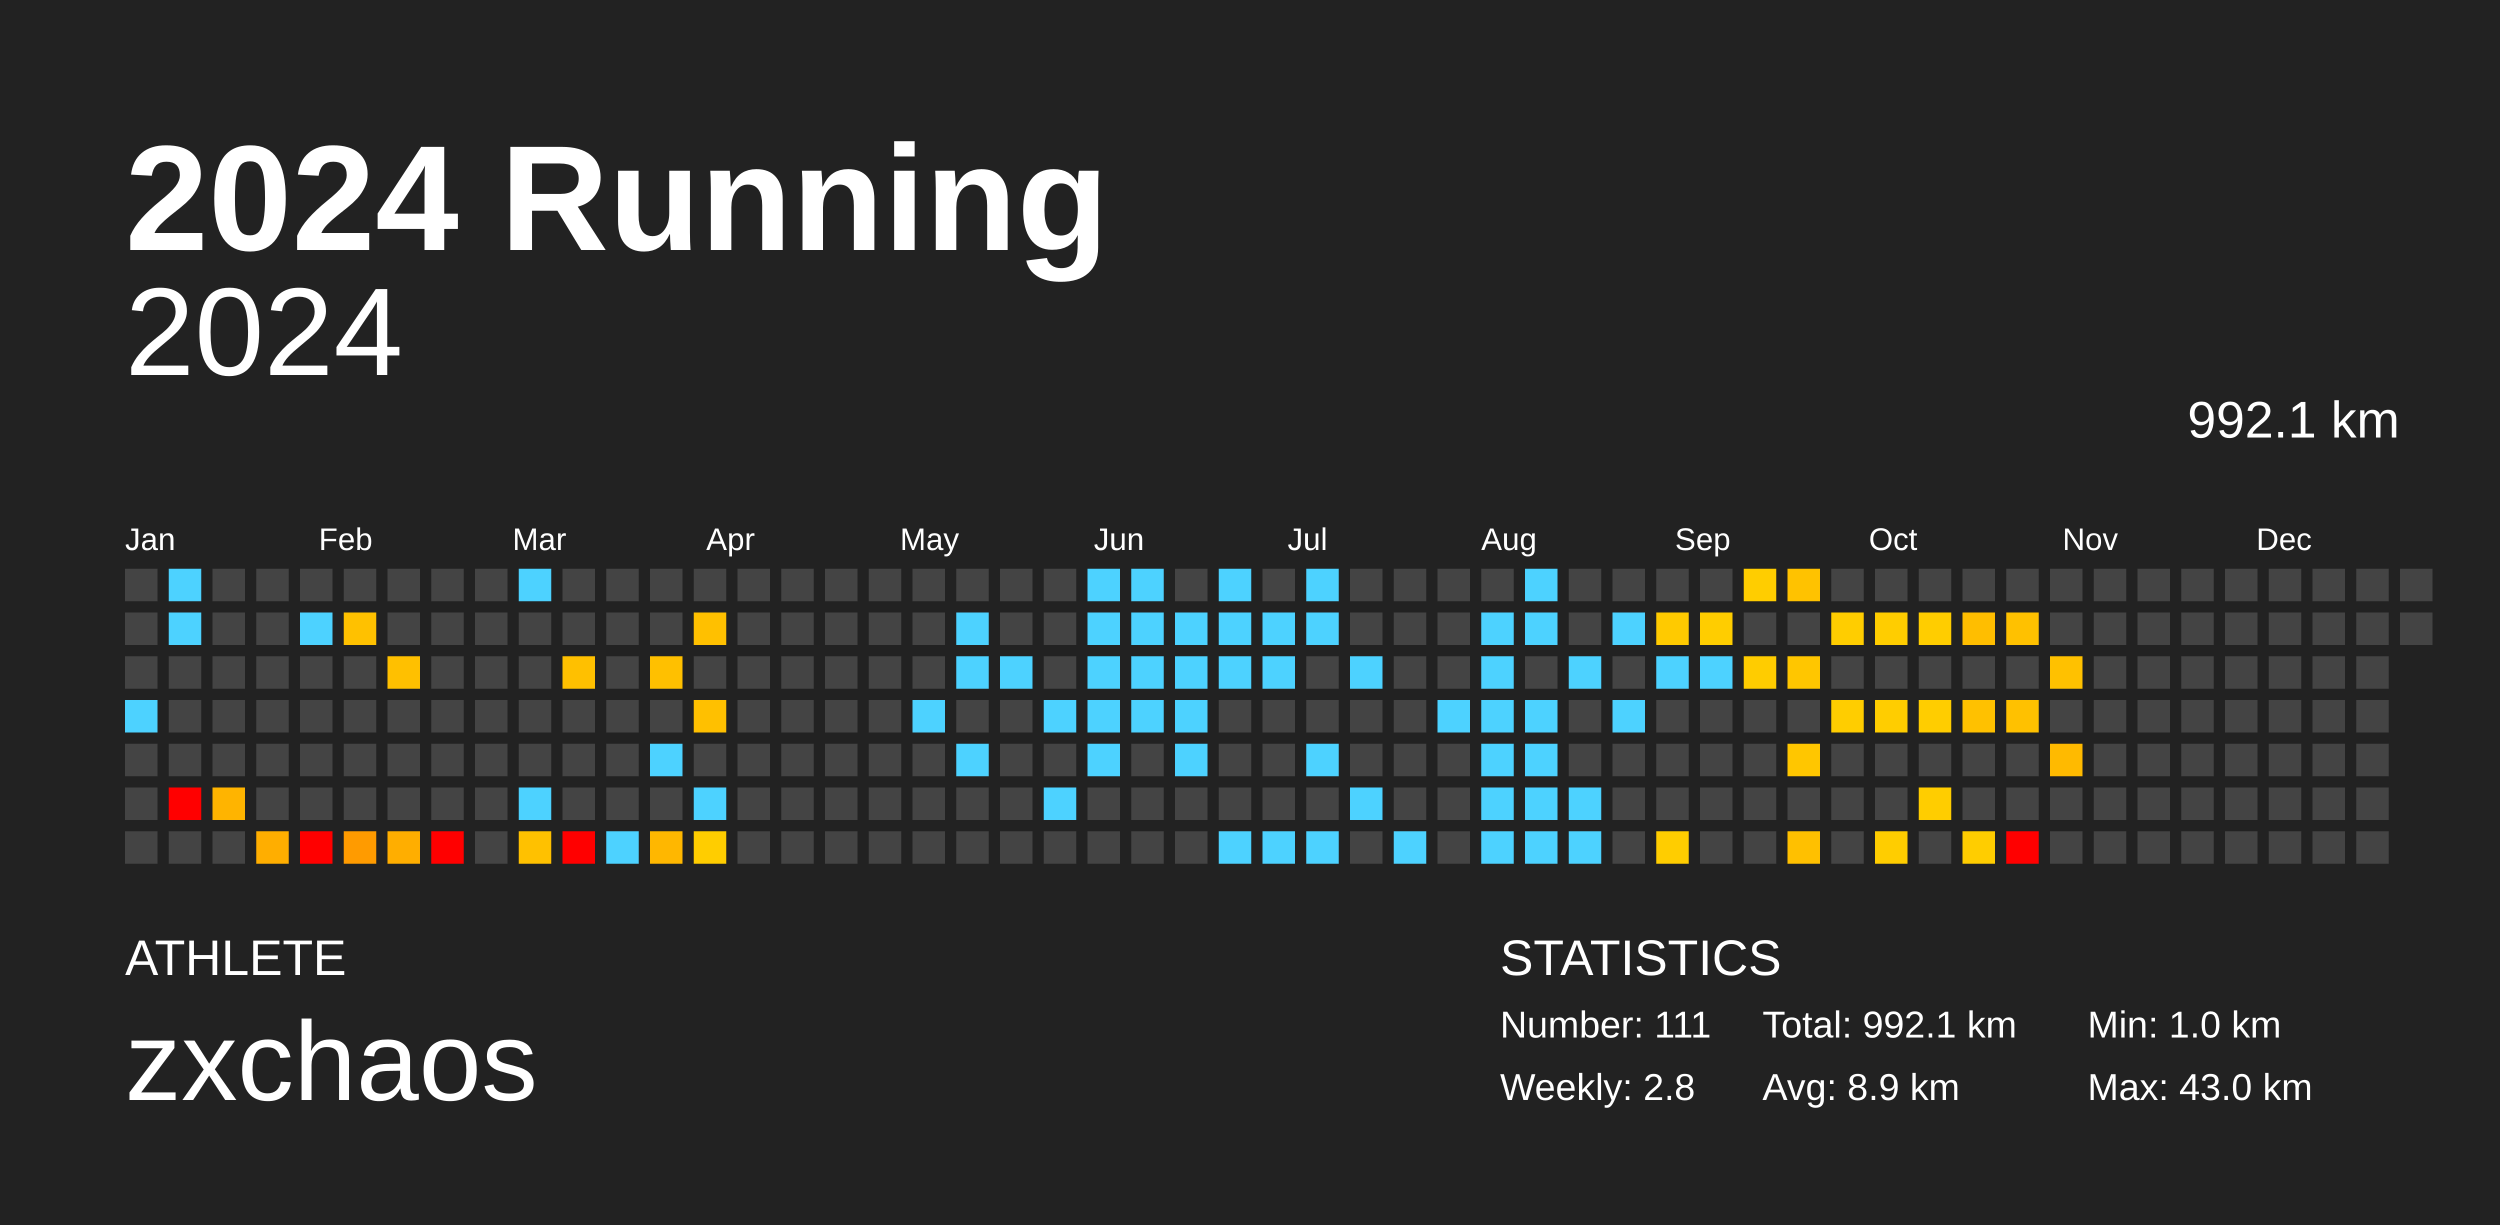
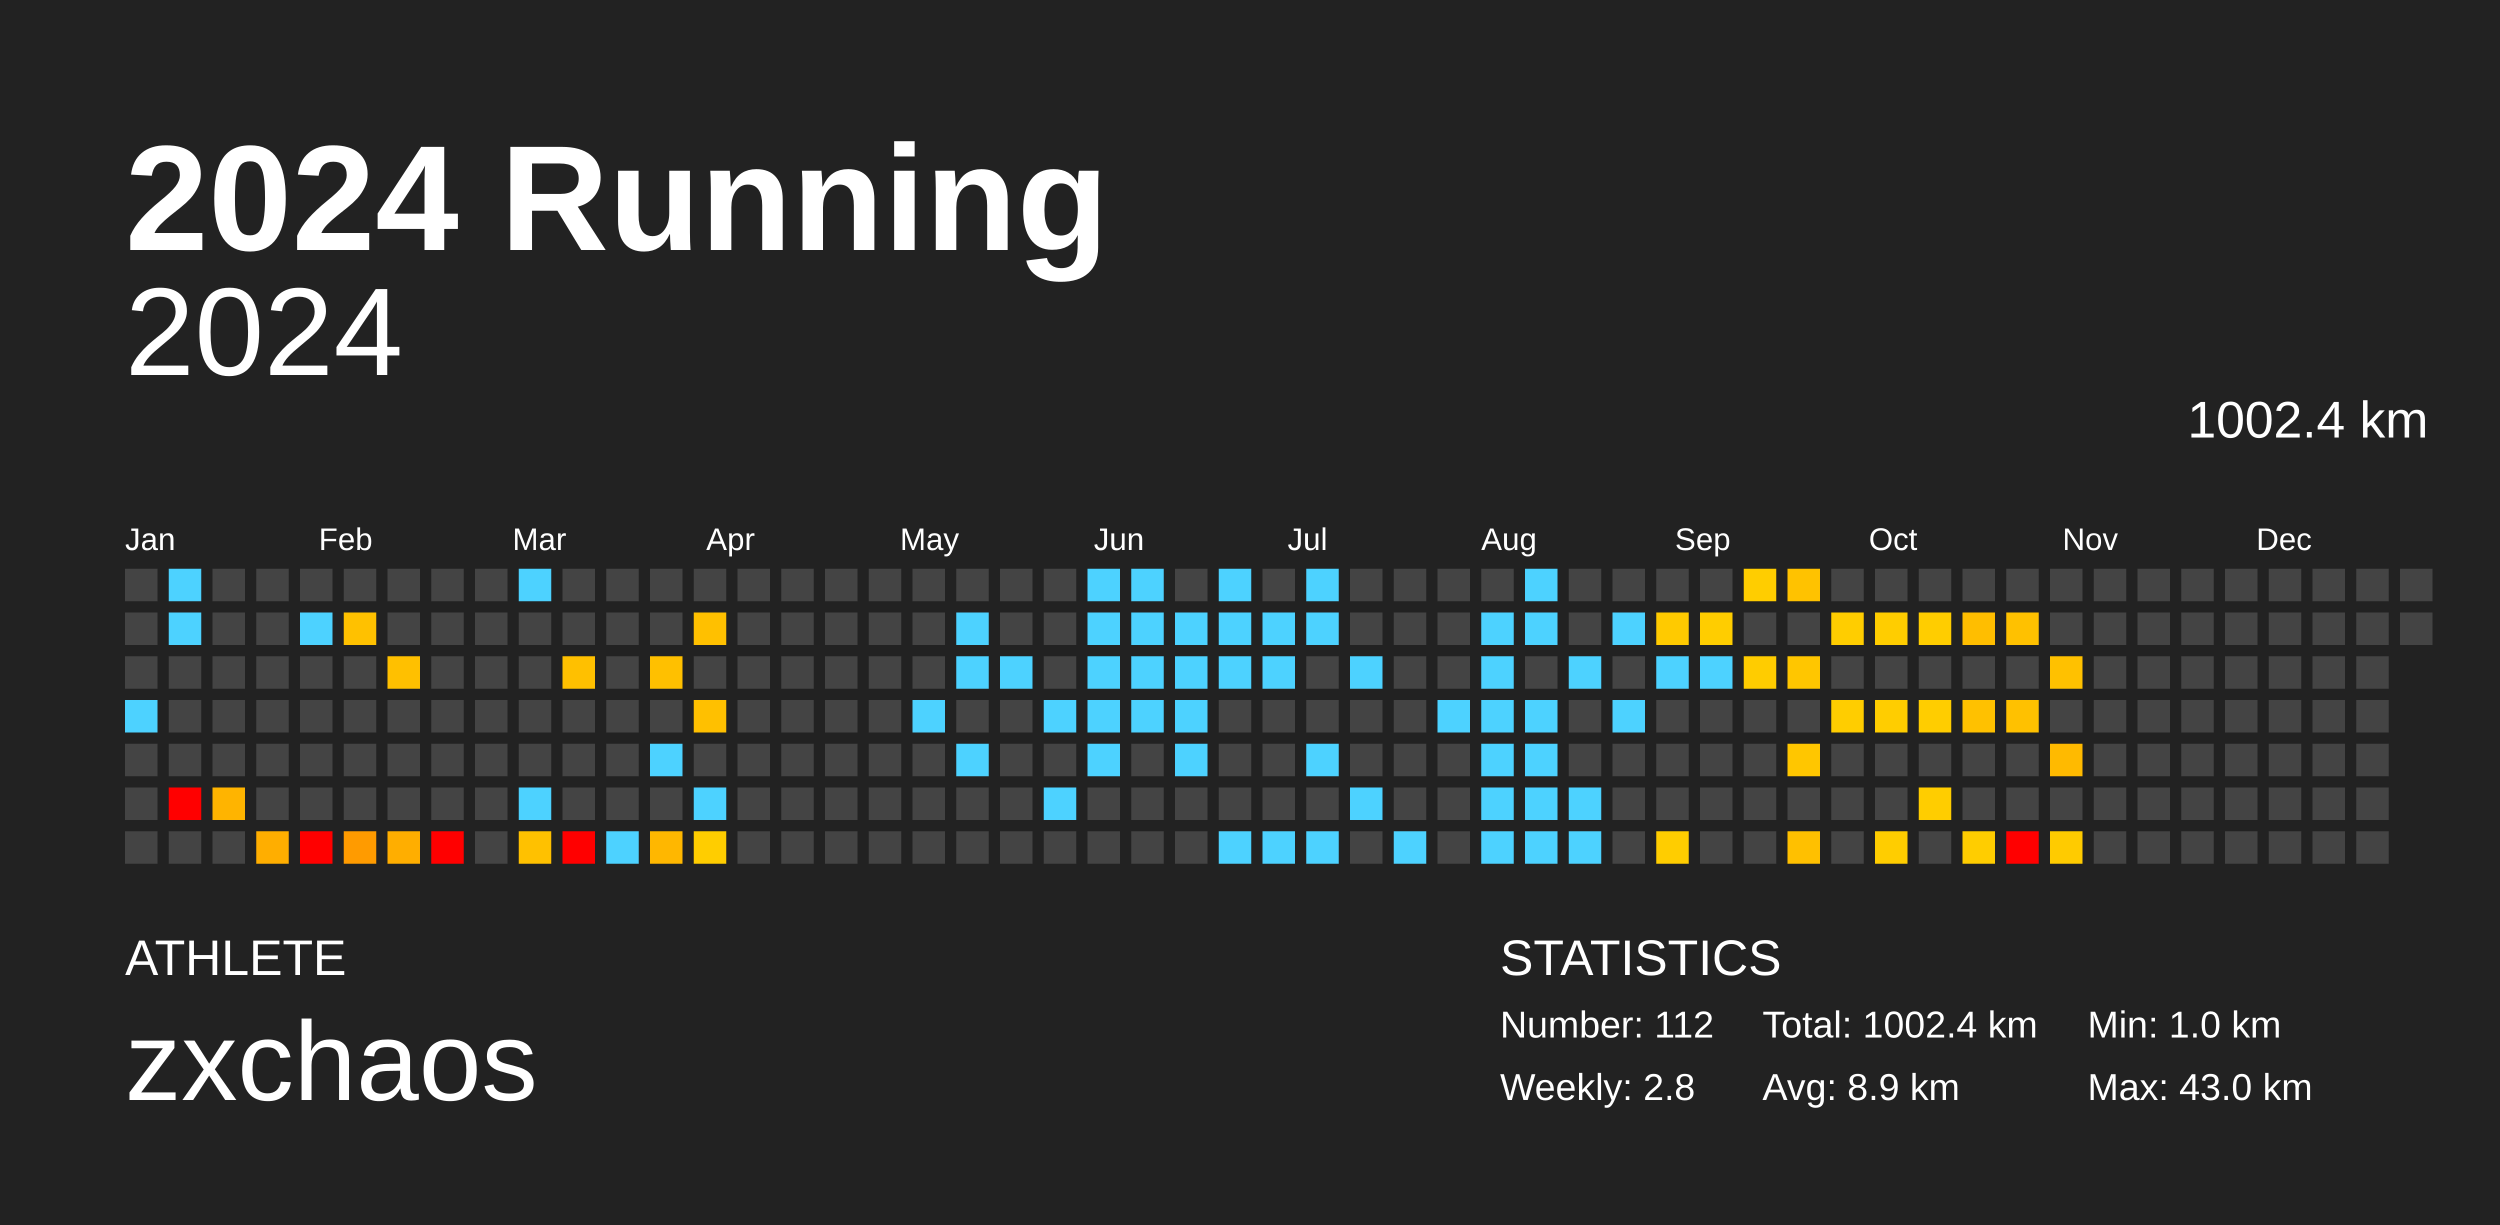
<svg xmlns="http://www.w3.org/2000/svg" baseProfile="full" height="98mm" version="1.1" viewBox="0,0,200,98" width="200mm">
  <defs />
  <rect fill="#222222" height="98" width="200" x="0" y="0" />
  <text fill="#FFFFFF" style="font-size:12px; font-family:Arial; font-weight:bold;" x="10" y="20">2024 Running</text>
  <text fill="#FFFFFF" style="font-size:4px; font-family:Arial" x="10" y="78">ATHLETE</text>
  <text fill="#FFFFFF" style="font-size:9px; font-family:Arial" x="10" y="88">zxchaos</text>
  <text fill="#FFFFFF" style="font-size:4px; font-family:Arial" x="120" y="78">STATISTICS</text>
-   <text fill="#FFFFFF" style="font-size:3px; font-family:Arial" x="120" y="83">Number: 111</text>
+   <text fill="#FFFFFF" style="font-size:3px; font-family:Arial" x="120" y="83">Number: 112</text>
  <text fill="#FFFFFF" style="font-size:3px; font-family:Arial" x="120" y="88">Weekly: 2.8</text>
-   <text fill="#FFFFFF" style="font-size:3px; font-family:Arial" x="141" y="83">Total: 992.1 km</text>
+   <text fill="#FFFFFF" style="font-size:3px; font-family:Arial" x="141" y="83">Total: 1002.4 km</text>
  <text fill="#FFFFFF" style="font-size:3px; font-family:Arial" x="141" y="88">Avg: 8.9 km</text>
  <text fill="#FFFFFF" style="font-size:3px; font-family:Arial" x="167" y="83">Min: 1.0 km</text>
  <text fill="#FFFFFF" style="font-size:3px; font-family:Arial" x="167" y="88">Max: 43.0 km</text>
  <text alignment-baseline="hanging" fill="#FFFFFF" style="font-size:10.0px; font-family:Arial;" x="10" y="30">2024</text>
-   <text alignment-baseline="hanging" fill="#FFFFFF" style="font-size:4.125px; font-family:Arial;" x="175" y="35">992.1 km</text>
+   <text alignment-baseline="hanging" fill="#FFFFFF" style="font-size:4.125px; font-family:Arial;" x="175" y="35">1002.4 km</text>
  <text fill="#FFFFFF" style="font-size:2.5px; font-family:Arial" x="10.0" y="44">Jan</text>
  <text fill="#FFFFFF" style="font-size:2.5px; font-family:Arial" x="25.5" y="44">Feb</text>
  <text fill="#FFFFFF" style="font-size:2.5px; font-family:Arial" x="41.0" y="44">Mar</text>
  <text fill="#FFFFFF" style="font-size:2.5px; font-family:Arial" x="56.5" y="44">Apr</text>
  <text fill="#FFFFFF" style="font-size:2.5px; font-family:Arial" x="72.0" y="44">May</text>
  <text fill="#FFFFFF" style="font-size:2.5px; font-family:Arial" x="87.5" y="44">Jun</text>
  <text fill="#FFFFFF" style="font-size:2.5px; font-family:Arial" x="103.0" y="44">Jul</text>
  <text fill="#FFFFFF" style="font-size:2.5px; font-family:Arial" x="118.5" y="44">Aug</text>
  <text fill="#FFFFFF" style="font-size:2.5px; font-family:Arial" x="134.0" y="44">Sep</text>
  <text fill="#FFFFFF" style="font-size:2.5px; font-family:Arial" x="149.5" y="44">Oct</text>
  <text fill="#FFFFFF" style="font-size:2.5px; font-family:Arial" x="165.0" y="44">Nov</text>
  <text fill="#FFFFFF" style="font-size:2.5px; font-family:Arial" x="180.5" y="44">Dec</text>
  <rect fill="#444444" height="2.6" width="2.6" x="10.0" y="45.5" />
  <rect fill="#444444" height="2.6" width="2.6" x="10.0" y="49.0" />
  <rect fill="#444444" height="2.6" width="2.6" x="10.0" y="52.5" />
  <rect fill="#4dd2ff" height="2.6" width="2.6" x="10.0" y="56.0" />
  <rect fill="#444444" height="2.6" width="2.6" x="10.0" y="59.5" />
  <rect fill="#444444" height="2.6" width="2.6" x="10.0" y="63.0" />
  <rect fill="#444444" height="2.6" width="2.6" x="10.0" y="66.5" />
  <rect fill="#4dd2ff" height="2.6" width="2.6" x="13.5" y="45.5" />
  <rect fill="#4dd2ff" height="2.6" width="2.6" x="13.5" y="49.0" />
  <rect fill="#444444" height="2.6" width="2.6" x="13.5" y="52.5" />
  <rect fill="#444444" height="2.6" width="2.6" x="13.5" y="56.0" />
  <rect fill="#444444" height="2.6" width="2.6" x="13.5" y="59.5" />
  <rect fill="red" height="2.6" width="2.6" x="13.5" y="63.0" />
  <rect fill="#444444" height="2.6" width="2.6" x="13.5" y="66.5" />
  <rect fill="#444444" height="2.6" width="2.6" x="17.0" y="45.5" />
  <rect fill="#444444" height="2.6" width="2.6" x="17.0" y="49.0" />
  <rect fill="#444444" height="2.6" width="2.6" x="17.0" y="52.5" />
  <rect fill="#444444" height="2.6" width="2.6" x="17.0" y="56.0" />
  <rect fill="#444444" height="2.6" width="2.6" x="17.0" y="59.5" />
  <rect fill="#ffb400" height="2.6" width="2.6" x="17.0" y="63.0" />
  <rect fill="#444444" height="2.6" width="2.6" x="17.0" y="66.5" />
  <rect fill="#444444" height="2.6" width="2.6" x="20.5" y="45.5" />
  <rect fill="#444444" height="2.6" width="2.6" x="20.5" y="49.0" />
  <rect fill="#444444" height="2.6" width="2.6" x="20.5" y="52.5" />
  <rect fill="#444444" height="2.6" width="2.6" x="20.5" y="56.0" />
  <rect fill="#444444" height="2.6" width="2.6" x="20.5" y="59.5" />
  <rect fill="#444444" height="2.6" width="2.6" x="20.5" y="63.0" />
  <rect fill="#ffae00" height="2.6" width="2.6" x="20.5" y="66.5" />
  <rect fill="#444444" height="2.6" width="2.6" x="24.0" y="45.5" />
  <rect fill="#4dd2ff" height="2.6" width="2.6" x="24.0" y="49.0" />
  <rect fill="#444444" height="2.6" width="2.6" x="24.0" y="52.5" />
  <rect fill="#444444" height="2.6" width="2.6" x="24.0" y="56.0" />
  <rect fill="#444444" height="2.6" width="2.6" x="24.0" y="59.5" />
  <rect fill="#444444" height="2.6" width="2.6" x="24.0" y="63.0" />
  <rect fill="red" height="2.6" width="2.6" x="24.0" y="66.5" />
  <rect fill="#444444" height="2.6" width="2.6" x="27.5" y="45.5" />
  <rect fill="#ffc100" height="2.6" width="2.6" x="27.5" y="49.0" />
  <rect fill="#444444" height="2.6" width="2.6" x="27.5" y="52.5" />
  <rect fill="#444444" height="2.6" width="2.6" x="27.5" y="56.0" />
  <rect fill="#444444" height="2.6" width="2.6" x="27.5" y="59.5" />
  <rect fill="#444444" height="2.6" width="2.6" x="27.5" y="63.0" />
  <rect fill="#ff9b00" height="2.6" width="2.6" x="27.5" y="66.5" />
  <rect fill="#444444" height="2.6" width="2.6" x="31.0" y="45.5" />
  <rect fill="#444444" height="2.6" width="2.6" x="31.0" y="49.0" />
  <rect fill="#ffc000" height="2.6" width="2.6" x="31.0" y="52.5" />
  <rect fill="#444444" height="2.6" width="2.6" x="31.0" y="56.0" />
  <rect fill="#444444" height="2.6" width="2.6" x="31.0" y="59.5" />
  <rect fill="#444444" height="2.6" width="2.6" x="31.0" y="63.0" />
  <rect fill="#ffae00" height="2.6" width="2.6" x="31.0" y="66.5" />
  <rect fill="#444444" height="2.6" width="2.6" x="34.5" y="45.5" />
  <rect fill="#444444" height="2.6" width="2.6" x="34.5" y="49.0" />
  <rect fill="#444444" height="2.6" width="2.6" x="34.5" y="52.5" />
  <rect fill="#444444" height="2.6" width="2.6" x="34.5" y="56.0" />
  <rect fill="#444444" height="2.6" width="2.6" x="34.5" y="59.5" />
  <rect fill="#444444" height="2.6" width="2.6" x="34.5" y="63.0" />
  <rect fill="red" height="2.6" width="2.6" x="34.5" y="66.5" />
  <rect fill="#444444" height="2.6" width="2.6" x="38.0" y="45.5" />
  <rect fill="#444444" height="2.6" width="2.6" x="38.0" y="49.0" />
  <rect fill="#444444" height="2.6" width="2.6" x="38.0" y="52.5" />
  <rect fill="#444444" height="2.6" width="2.6" x="38.0" y="56.0" />
  <rect fill="#444444" height="2.6" width="2.6" x="38.0" y="59.5" />
  <rect fill="#444444" height="2.6" width="2.6" x="38.0" y="63.0" />
  <rect fill="#444444" height="2.6" width="2.6" x="38.0" y="66.5" />
  <rect fill="#4dd2ff" height="2.6" width="2.6" x="41.5" y="45.5" />
  <rect fill="#444444" height="2.6" width="2.6" x="41.5" y="49.0" />
  <rect fill="#444444" height="2.6" width="2.6" x="41.5" y="52.5" />
  <rect fill="#444444" height="2.6" width="2.6" x="41.5" y="56.0" />
  <rect fill="#444444" height="2.6" width="2.6" x="41.5" y="59.5" />
  <rect fill="#4dd2ff" height="2.6" width="2.6" x="41.5" y="63.0" />
  <rect fill="#ffc100" height="2.6" width="2.6" x="41.5" y="66.5" />
  <rect fill="#444444" height="2.6" width="2.6" x="45.0" y="45.5" />
  <rect fill="#444444" height="2.6" width="2.6" x="45.0" y="49.0" />
  <rect fill="#ffc000" height="2.6" width="2.6" x="45.0" y="52.5" />
  <rect fill="#444444" height="2.6" width="2.6" x="45.0" y="56.0" />
  <rect fill="#444444" height="2.6" width="2.6" x="45.0" y="59.5" />
  <rect fill="#444444" height="2.6" width="2.6" x="45.0" y="63.0" />
  <rect fill="red" height="2.6" width="2.6" x="45.0" y="66.5" />
  <rect fill="#444444" height="2.6" width="2.6" x="48.5" y="45.5" />
  <rect fill="#444444" height="2.6" width="2.6" x="48.5" y="49.0" />
  <rect fill="#444444" height="2.6" width="2.6" x="48.5" y="52.5" />
  <rect fill="#444444" height="2.6" width="2.6" x="48.5" y="56.0" />
  <rect fill="#444444" height="2.6" width="2.6" x="48.5" y="59.5" />
  <rect fill="#444444" height="2.6" width="2.6" x="48.5" y="63.0" />
  <rect fill="#4dd2ff" height="2.6" width="2.6" x="48.5" y="66.5" />
  <rect fill="#444444" height="2.6" width="2.6" x="52.0" y="45.5" />
  <rect fill="#444444" height="2.6" width="2.6" x="52.0" y="49.0" />
  <rect fill="#ffc000" height="2.6" width="2.6" x="52.0" y="52.5" />
  <rect fill="#444444" height="2.6" width="2.6" x="52.0" y="56.0" />
  <rect fill="#4dd2ff" height="2.6" width="2.6" x="52.0" y="59.5" />
  <rect fill="#444444" height="2.6" width="2.6" x="52.0" y="63.0" />
  <rect fill="#ffb700" height="2.6" width="2.6" x="52.0" y="66.5" />
  <rect fill="#444444" height="2.6" width="2.6" x="55.5" y="45.5" />
  <rect fill="#ffc000" height="2.6" width="2.6" x="55.5" y="49.0" />
  <rect fill="#444444" height="2.6" width="2.6" x="55.5" y="52.5" />
  <rect fill="#ffc000" height="2.6" width="2.6" x="55.5" y="56.0" />
  <rect fill="#444444" height="2.6" width="2.6" x="55.5" y="59.5" />
  <rect fill="#4dd2ff" height="2.6" width="2.6" x="55.5" y="63.0" />
  <rect fill="#ffcd00" height="2.6" width="2.6" x="55.5" y="66.5" />
  <rect fill="#444444" height="2.6" width="2.6" x="59.0" y="45.5" />
  <rect fill="#444444" height="2.6" width="2.6" x="59.0" y="49.0" />
  <rect fill="#444444" height="2.6" width="2.6" x="59.0" y="52.5" />
  <rect fill="#444444" height="2.6" width="2.6" x="59.0" y="56.0" />
  <rect fill="#444444" height="2.6" width="2.6" x="59.0" y="59.5" />
  <rect fill="#444444" height="2.6" width="2.6" x="59.0" y="63.0" />
  <rect fill="#444444" height="2.6" width="2.6" x="59.0" y="66.5" />
  <rect fill="#444444" height="2.6" width="2.6" x="62.5" y="45.5" />
  <rect fill="#444444" height="2.6" width="2.6" x="62.5" y="49.0" />
  <rect fill="#444444" height="2.6" width="2.6" x="62.5" y="52.5" />
  <rect fill="#444444" height="2.6" width="2.6" x="62.5" y="56.0" />
  <rect fill="#444444" height="2.6" width="2.6" x="62.5" y="59.5" />
  <rect fill="#444444" height="2.6" width="2.6" x="62.5" y="63.0" />
  <rect fill="#444444" height="2.6" width="2.6" x="62.5" y="66.5" />
  <rect fill="#444444" height="2.6" width="2.6" x="66.0" y="45.5" />
  <rect fill="#444444" height="2.6" width="2.6" x="66.0" y="49.0" />
  <rect fill="#444444" height="2.6" width="2.6" x="66.0" y="52.5" />
  <rect fill="#444444" height="2.6" width="2.6" x="66.0" y="56.0" />
  <rect fill="#444444" height="2.6" width="2.6" x="66.0" y="59.5" />
  <rect fill="#444444" height="2.6" width="2.6" x="66.0" y="63.0" />
  <rect fill="#444444" height="2.6" width="2.6" x="66.0" y="66.5" />
  <rect fill="#444444" height="2.6" width="2.6" x="69.5" y="45.5" />
  <rect fill="#444444" height="2.6" width="2.6" x="69.5" y="49.0" />
  <rect fill="#444444" height="2.6" width="2.6" x="69.5" y="52.5" />
  <rect fill="#444444" height="2.6" width="2.6" x="69.5" y="56.0" />
  <rect fill="#444444" height="2.6" width="2.6" x="69.5" y="59.5" />
  <rect fill="#444444" height="2.6" width="2.6" x="69.5" y="63.0" />
  <rect fill="#444444" height="2.6" width="2.6" x="69.5" y="66.5" />
  <rect fill="#444444" height="2.6" width="2.6" x="73.0" y="45.5" />
  <rect fill="#444444" height="2.6" width="2.6" x="73.0" y="49.0" />
  <rect fill="#444444" height="2.6" width="2.6" x="73.0" y="52.5" />
  <rect fill="#4dd2ff" height="2.6" width="2.6" x="73.0" y="56.0" />
  <rect fill="#444444" height="2.6" width="2.6" x="73.0" y="59.5" />
  <rect fill="#444444" height="2.6" width="2.6" x="73.0" y="63.0" />
  <rect fill="#444444" height="2.6" width="2.6" x="73.0" y="66.5" />
  <rect fill="#444444" height="2.6" width="2.6" x="76.5" y="45.5" />
  <rect fill="#4dd2ff" height="2.6" width="2.6" x="76.5" y="49.0" />
  <rect fill="#4dd2ff" height="2.6" width="2.6" x="76.5" y="52.5" />
  <rect fill="#444444" height="2.6" width="2.6" x="76.5" y="56.0" />
  <rect fill="#4dd2ff" height="2.6" width="2.6" x="76.5" y="59.5" />
  <rect fill="#444444" height="2.6" width="2.6" x="76.5" y="63.0" />
  <rect fill="#444444" height="2.6" width="2.6" x="76.5" y="66.5" />
  <rect fill="#444444" height="2.6" width="2.6" x="80.0" y="45.5" />
  <rect fill="#444444" height="2.6" width="2.6" x="80.0" y="49.0" />
  <rect fill="#4dd2ff" height="2.6" width="2.6" x="80.0" y="52.5" />
  <rect fill="#444444" height="2.6" width="2.6" x="80.0" y="56.0" />
  <rect fill="#444444" height="2.6" width="2.6" x="80.0" y="59.5" />
  <rect fill="#444444" height="2.6" width="2.6" x="80.0" y="63.0" />
  <rect fill="#444444" height="2.6" width="2.6" x="80.0" y="66.5" />
  <rect fill="#444444" height="2.6" width="2.6" x="83.5" y="45.5" />
  <rect fill="#444444" height="2.6" width="2.6" x="83.5" y="49.0" />
  <rect fill="#444444" height="2.6" width="2.6" x="83.5" y="52.5" />
  <rect fill="#4dd2ff" height="2.6" width="2.6" x="83.5" y="56.0" />
  <rect fill="#444444" height="2.6" width="2.6" x="83.5" y="59.5" />
  <rect fill="#4dd2ff" height="2.6" width="2.6" x="83.5" y="63.0" />
  <rect fill="#444444" height="2.6" width="2.6" x="83.5" y="66.5" />
  <rect fill="#4dd2ff" height="2.6" width="2.6" x="87.0" y="45.5" />
  <rect fill="#4dd2ff" height="2.6" width="2.6" x="87.0" y="49.0" />
  <rect fill="#4dd2ff" height="2.6" width="2.6" x="87.0" y="52.5" />
  <rect fill="#4dd2ff" height="2.6" width="2.6" x="87.0" y="56.0" />
  <rect fill="#4dd2ff" height="2.6" width="2.6" x="87.0" y="59.5" />
  <rect fill="#444444" height="2.6" width="2.6" x="87.0" y="63.0" />
  <rect fill="#444444" height="2.6" width="2.6" x="87.0" y="66.5" />
  <rect fill="#4dd2ff" height="2.6" width="2.6" x="90.5" y="45.5" />
  <rect fill="#4dd2ff" height="2.6" width="2.6" x="90.5" y="49.0" />
  <rect fill="#4dd2ff" height="2.6" width="2.6" x="90.5" y="52.5" />
  <rect fill="#4dd2ff" height="2.6" width="2.6" x="90.5" y="56.0" />
  <rect fill="#444444" height="2.6" width="2.6" x="90.5" y="59.5" />
  <rect fill="#444444" height="2.6" width="2.6" x="90.5" y="63.0" />
  <rect fill="#444444" height="2.6" width="2.6" x="90.5" y="66.5" />
  <rect fill="#444444" height="2.6" width="2.6" x="94.0" y="45.5" />
  <rect fill="#4dd2ff" height="2.6" width="2.6" x="94.0" y="49.0" />
  <rect fill="#4dd2ff" height="2.6" width="2.6" x="94.0" y="52.5" />
  <rect fill="#4dd2ff" height="2.6" width="2.6" x="94.0" y="56.0" />
  <rect fill="#4dd2ff" height="2.6" width="2.6" x="94.0" y="59.5" />
  <rect fill="#444444" height="2.6" width="2.6" x="94.0" y="63.0" />
  <rect fill="#444444" height="2.6" width="2.6" x="94.0" y="66.5" />
  <rect fill="#4dd2ff" height="2.6" width="2.6" x="97.5" y="45.5" />
  <rect fill="#4dd2ff" height="2.6" width="2.6" x="97.5" y="49.0" />
  <rect fill="#4dd2ff" height="2.6" width="2.6" x="97.5" y="52.5" />
  <rect fill="#444444" height="2.6" width="2.6" x="97.5" y="56.0" />
  <rect fill="#444444" height="2.6" width="2.6" x="97.5" y="59.5" />
  <rect fill="#444444" height="2.6" width="2.6" x="97.5" y="63.0" />
  <rect fill="#4dd2ff" height="2.6" width="2.6" x="97.5" y="66.5" />
  <rect fill="#444444" height="2.6" width="2.6" x="101.0" y="45.5" />
  <rect fill="#4dd2ff" height="2.6" width="2.6" x="101.0" y="49.0" />
  <rect fill="#4dd2ff" height="2.6" width="2.6" x="101.0" y="52.5" />
  <rect fill="#444444" height="2.6" width="2.6" x="101.0" y="56.0" />
  <rect fill="#444444" height="2.6" width="2.6" x="101.0" y="59.5" />
  <rect fill="#444444" height="2.6" width="2.6" x="101.0" y="63.0" />
  <rect fill="#4dd2ff" height="2.6" width="2.6" x="101.0" y="66.5" />
  <rect fill="#4dd2ff" height="2.6" width="2.6" x="104.5" y="45.5" />
  <rect fill="#4dd2ff" height="2.6" width="2.6" x="104.5" y="49.0" />
  <rect fill="#444444" height="2.6" width="2.6" x="104.5" y="52.5" />
  <rect fill="#444444" height="2.6" width="2.6" x="104.5" y="56.0" />
  <rect fill="#4dd2ff" height="2.6" width="2.6" x="104.5" y="59.5" />
  <rect fill="#444444" height="2.6" width="2.6" x="104.5" y="63.0" />
  <rect fill="#4dd2ff" height="2.6" width="2.6" x="104.5" y="66.5" />
  <rect fill="#444444" height="2.6" width="2.6" x="108.0" y="45.5" />
  <rect fill="#444444" height="2.6" width="2.6" x="108.0" y="49.0" />
  <rect fill="#4dd2ff" height="2.6" width="2.6" x="108.0" y="52.5" />
  <rect fill="#444444" height="2.6" width="2.6" x="108.0" y="56.0" />
  <rect fill="#444444" height="2.6" width="2.6" x="108.0" y="59.5" />
  <rect fill="#4dd2ff" height="2.6" width="2.6" x="108.0" y="63.0" />
  <rect fill="#444444" height="2.6" width="2.6" x="108.0" y="66.5" />
  <rect fill="#444444" height="2.6" width="2.6" x="111.5" y="45.5" />
  <rect fill="#444444" height="2.6" width="2.6" x="111.5" y="49.0" />
  <rect fill="#444444" height="2.6" width="2.6" x="111.5" y="52.5" />
  <rect fill="#444444" height="2.6" width="2.6" x="111.5" y="56.0" />
  <rect fill="#444444" height="2.6" width="2.6" x="111.5" y="59.5" />
  <rect fill="#444444" height="2.6" width="2.6" x="111.5" y="63.0" />
  <rect fill="#4dd2ff" height="2.6" width="2.6" x="111.5" y="66.5" />
  <rect fill="#444444" height="2.6" width="2.6" x="115.0" y="45.5" />
  <rect fill="#444444" height="2.6" width="2.6" x="115.0" y="49.0" />
  <rect fill="#444444" height="2.6" width="2.6" x="115.0" y="52.5" />
  <rect fill="#4dd2ff" height="2.6" width="2.6" x="115.0" y="56.0" />
  <rect fill="#444444" height="2.6" width="2.6" x="115.0" y="59.5" />
  <rect fill="#444444" height="2.6" width="2.6" x="115.0" y="63.0" />
  <rect fill="#444444" height="2.6" width="2.6" x="115.0" y="66.5" />
  <rect fill="#444444" height="2.6" width="2.6" x="118.5" y="45.5" />
  <rect fill="#4dd2ff" height="2.6" width="2.6" x="118.5" y="49.0" />
  <rect fill="#4dd2ff" height="2.6" width="2.6" x="118.5" y="52.5" />
  <rect fill="#4dd2ff" height="2.6" width="2.6" x="118.5" y="56.0" />
  <rect fill="#4dd2ff" height="2.6" width="2.6" x="118.5" y="59.5" />
  <rect fill="#4dd2ff" height="2.6" width="2.6" x="118.5" y="63.0" />
  <rect fill="#4dd2ff" height="2.6" width="2.6" x="118.5" y="66.5" />
  <rect fill="#4dd2ff" height="2.6" width="2.6" x="122.0" y="45.5" />
  <rect fill="#4dd2ff" height="2.6" width="2.6" x="122.0" y="49.0" />
  <rect fill="#444444" height="2.6" width="2.6" x="122.0" y="52.5" />
  <rect fill="#4dd2ff" height="2.6" width="2.6" x="122.0" y="56.0" />
  <rect fill="#4dd2ff" height="2.6" width="2.6" x="122.0" y="59.5" />
  <rect fill="#4dd2ff" height="2.6" width="2.6" x="122.0" y="63.0" />
  <rect fill="#4dd2ff" height="2.6" width="2.6" x="122.0" y="66.5" />
  <rect fill="#444444" height="2.6" width="2.6" x="125.5" y="45.5" />
  <rect fill="#444444" height="2.6" width="2.6" x="125.5" y="49.0" />
  <rect fill="#4dd2ff" height="2.6" width="2.6" x="125.5" y="52.5" />
  <rect fill="#444444" height="2.6" width="2.6" x="125.5" y="56.0" />
  <rect fill="#444444" height="2.6" width="2.6" x="125.5" y="59.5" />
  <rect fill="#4dd2ff" height="2.6" width="2.6" x="125.5" y="63.0" />
  <rect fill="#4dd2ff" height="2.6" width="2.6" x="125.5" y="66.5" />
  <rect fill="#444444" height="2.6" width="2.6" x="129.0" y="45.5" />
  <rect fill="#4dd2ff" height="2.6" width="2.6" x="129.0" y="49.0" />
  <rect fill="#444444" height="2.6" width="2.6" x="129.0" y="52.5" />
  <rect fill="#4dd2ff" height="2.6" width="2.6" x="129.0" y="56.0" />
  <rect fill="#444444" height="2.6" width="2.6" x="129.0" y="59.5" />
  <rect fill="#444444" height="2.6" width="2.6" x="129.0" y="63.0" />
  <rect fill="#444444" height="2.6" width="2.6" x="129.0" y="66.5" />
  <rect fill="#444444" height="2.6" width="2.6" x="132.5" y="45.5" />
  <rect fill="#ffca00" height="2.6" width="2.6" x="132.5" y="49.0" />
  <rect fill="#4dd2ff" height="2.6" width="2.6" x="132.5" y="52.5" />
  <rect fill="#444444" height="2.6" width="2.6" x="132.5" y="56.0" />
  <rect fill="#444444" height="2.6" width="2.6" x="132.5" y="59.5" />
  <rect fill="#444444" height="2.6" width="2.6" x="132.5" y="63.0" />
  <rect fill="#ffcd00" height="2.6" width="2.6" x="132.5" y="66.5" />
  <rect fill="#444444" height="2.6" width="2.6" x="136.0" y="45.5" />
  <rect fill="#ffcd00" height="2.6" width="2.6" x="136.0" y="49.0" />
  <rect fill="#4dd2ff" height="2.6" width="2.6" x="136.0" y="52.5" />
  <rect fill="#444444" height="2.6" width="2.6" x="136.0" y="56.0" />
  <rect fill="#444444" height="2.6" width="2.6" x="136.0" y="59.5" />
  <rect fill="#444444" height="2.6" width="2.6" x="136.0" y="63.0" />
  <rect fill="#444444" height="2.6" width="2.6" x="136.0" y="66.5" />
  <rect fill="#ffcd00" height="2.6" width="2.6" x="139.5" y="45.5" />
  <rect fill="#444444" height="2.6" width="2.6" x="139.5" y="49.0" />
  <rect fill="#ffcc00" height="2.6" width="2.6" x="139.5" y="52.5" />
  <rect fill="#444444" height="2.6" width="2.6" x="139.5" y="56.0" />
  <rect fill="#444444" height="2.6" width="2.6" x="139.5" y="59.5" />
  <rect fill="#444444" height="2.6" width="2.6" x="139.5" y="63.0" />
  <rect fill="#444444" height="2.6" width="2.6" x="139.5" y="66.5" />
  <rect fill="#ffc200" height="2.6" width="2.6" x="143.0" y="45.5" />
  <rect fill="#444444" height="2.6" width="2.6" x="143.0" y="49.0" />
  <rect fill="#ffc600" height="2.6" width="2.6" x="143.0" y="52.5" />
  <rect fill="#444444" height="2.6" width="2.6" x="143.0" y="56.0" />
  <rect fill="#ffc600" height="2.6" width="2.6" x="143.0" y="59.5" />
  <rect fill="#444444" height="2.6" width="2.6" x="143.0" y="63.0" />
  <rect fill="#ffc000" height="2.6" width="2.6" x="143.0" y="66.5" />
  <rect fill="#444444" height="2.6" width="2.6" x="146.5" y="45.5" />
  <rect fill="#ffcd00" height="2.6" width="2.6" x="146.5" y="49.0" />
  <rect fill="#444444" height="2.6" width="2.6" x="146.5" y="52.5" />
  <rect fill="#ffcd00" height="2.6" width="2.6" x="146.5" y="56.0" />
  <rect fill="#444444" height="2.6" width="2.6" x="146.5" y="59.5" />
  <rect fill="#444444" height="2.6" width="2.6" x="146.5" y="63.0" />
  <rect fill="#444444" height="2.6" width="2.6" x="146.5" y="66.5" />
  <rect fill="#444444" height="2.6" width="2.6" x="150.0" y="45.5" />
  <rect fill="#ffcd00" height="2.6" width="2.6" x="150.0" y="49.0" />
  <rect fill="#444444" height="2.6" width="2.6" x="150.0" y="52.5" />
  <rect fill="#ffcd00" height="2.6" width="2.6" x="150.0" y="56.0" />
  <rect fill="#444444" height="2.6" width="2.6" x="150.0" y="59.5" />
  <rect fill="#444444" height="2.6" width="2.6" x="150.0" y="63.0" />
  <rect fill="#ffcd00" height="2.6" width="2.6" x="150.0" y="66.5" />
  <rect fill="#444444" height="2.6" width="2.6" x="153.5" y="45.5" />
  <rect fill="#ffcd00" height="2.6" width="2.6" x="153.5" y="49.0" />
  <rect fill="#444444" height="2.6" width="2.6" x="153.5" y="52.5" />
  <rect fill="#ffcd00" height="2.6" width="2.6" x="153.5" y="56.0" />
  <rect fill="#444444" height="2.6" width="2.6" x="153.5" y="59.5" />
  <rect fill="#ffcd00" height="2.6" width="2.6" x="153.5" y="63.0" />
  <rect fill="#444444" height="2.6" width="2.6" x="153.5" y="66.5" />
  <rect fill="#444444" height="2.6" width="2.6" x="157.0" y="45.5" />
  <rect fill="#ffbe00" height="2.6" width="2.6" x="157.0" y="49.0" />
  <rect fill="#444444" height="2.6" width="2.6" x="157.0" y="52.5" />
  <rect fill="#ffc100" height="2.6" width="2.6" x="157.0" y="56.0" />
  <rect fill="#444444" height="2.6" width="2.6" x="157.0" y="59.5" />
  <rect fill="#444444" height="2.6" width="2.6" x="157.0" y="63.0" />
  <rect fill="#ffcd00" height="2.6" width="2.6" x="157.0" y="66.5" />
  <rect fill="#444444" height="2.6" width="2.6" x="160.5" y="45.5" />
  <rect fill="#ffc100" height="2.6" width="2.6" x="160.5" y="49.0" />
  <rect fill="#444444" height="2.6" width="2.6" x="160.5" y="52.5" />
  <rect fill="#ffc100" height="2.6" width="2.6" x="160.5" y="56.0" />
  <rect fill="#444444" height="2.6" width="2.6" x="160.5" y="59.5" />
  <rect fill="#444444" height="2.6" width="2.6" x="160.5" y="63.0" />
  <rect fill="red" height="2.6" width="2.6" x="160.5" y="66.5" />
  <rect fill="#444444" height="2.6" width="2.6" x="164.0" y="45.5" />
  <rect fill="#444444" height="2.6" width="2.6" x="164.0" y="49.0" />
  <rect fill="#ffc100" height="2.6" width="2.6" x="164.0" y="52.5" />
  <rect fill="#444444" height="2.6" width="2.6" x="164.0" y="56.0" />
  <rect fill="#ffba00" height="2.6" width="2.6" x="164.0" y="59.5" />
  <rect fill="#444444" height="2.6" width="2.6" x="164.0" y="63.0" />
-   <rect fill="#444444" height="2.6" width="2.6" x="164.0" y="66.5" />
+   <rect fill="#ffcb00" height="2.6" width="2.6" x="164.0" y="66.5" />
  <rect fill="#444444" height="2.6" width="2.6" x="167.5" y="45.5" />
  <rect fill="#444444" height="2.6" width="2.6" x="167.5" y="49.0" />
  <rect fill="#444444" height="2.6" width="2.6" x="167.5" y="52.5" />
  <rect fill="#444444" height="2.6" width="2.6" x="167.5" y="56.0" />
  <rect fill="#444444" height="2.6" width="2.6" x="167.5" y="59.5" />
  <rect fill="#444444" height="2.6" width="2.6" x="167.5" y="63.0" />
  <rect fill="#444444" height="2.6" width="2.6" x="167.5" y="66.5" />
  <rect fill="#444444" height="2.6" width="2.6" x="171.0" y="45.5" />
  <rect fill="#444444" height="2.6" width="2.6" x="171.0" y="49.0" />
  <rect fill="#444444" height="2.6" width="2.6" x="171.0" y="52.5" />
  <rect fill="#444444" height="2.6" width="2.6" x="171.0" y="56.0" />
  <rect fill="#444444" height="2.6" width="2.6" x="171.0" y="59.5" />
  <rect fill="#444444" height="2.6" width="2.6" x="171.0" y="63.0" />
  <rect fill="#444444" height="2.6" width="2.6" x="171.0" y="66.5" />
  <rect fill="#444444" height="2.6" width="2.6" x="174.5" y="45.5" />
  <rect fill="#444444" height="2.6" width="2.6" x="174.5" y="49.0" />
  <rect fill="#444444" height="2.6" width="2.6" x="174.5" y="52.5" />
  <rect fill="#444444" height="2.6" width="2.6" x="174.5" y="56.0" />
  <rect fill="#444444" height="2.6" width="2.6" x="174.5" y="59.5" />
  <rect fill="#444444" height="2.6" width="2.6" x="174.5" y="63.0" />
  <rect fill="#444444" height="2.6" width="2.6" x="174.5" y="66.5" />
  <rect fill="#444444" height="2.6" width="2.6" x="178.0" y="45.5" />
  <rect fill="#444444" height="2.6" width="2.6" x="178.0" y="49.0" />
  <rect fill="#444444" height="2.6" width="2.6" x="178.0" y="52.5" />
  <rect fill="#444444" height="2.6" width="2.6" x="178.0" y="56.0" />
  <rect fill="#444444" height="2.6" width="2.6" x="178.0" y="59.5" />
  <rect fill="#444444" height="2.6" width="2.6" x="178.0" y="63.0" />
  <rect fill="#444444" height="2.6" width="2.6" x="178.0" y="66.5" />
  <rect fill="#444444" height="2.6" width="2.6" x="181.5" y="45.5" />
  <rect fill="#444444" height="2.6" width="2.6" x="181.5" y="49.0" />
  <rect fill="#444444" height="2.6" width="2.6" x="181.5" y="52.5" />
  <rect fill="#444444" height="2.6" width="2.6" x="181.5" y="56.0" />
  <rect fill="#444444" height="2.6" width="2.6" x="181.5" y="59.5" />
  <rect fill="#444444" height="2.6" width="2.6" x="181.5" y="63.0" />
  <rect fill="#444444" height="2.6" width="2.6" x="181.5" y="66.5" />
  <rect fill="#444444" height="2.6" width="2.6" x="185.0" y="45.5" />
  <rect fill="#444444" height="2.6" width="2.6" x="185.0" y="49.0" />
  <rect fill="#444444" height="2.6" width="2.6" x="185.0" y="52.5" />
  <rect fill="#444444" height="2.6" width="2.6" x="185.0" y="56.0" />
  <rect fill="#444444" height="2.6" width="2.6" x="185.0" y="59.5" />
  <rect fill="#444444" height="2.6" width="2.6" x="185.0" y="63.0" />
  <rect fill="#444444" height="2.6" width="2.6" x="185.0" y="66.5" />
  <rect fill="#444444" height="2.6" width="2.6" x="188.5" y="45.5" />
  <rect fill="#444444" height="2.6" width="2.6" x="188.5" y="49.0" />
  <rect fill="#444444" height="2.6" width="2.6" x="188.5" y="52.5" />
  <rect fill="#444444" height="2.6" width="2.6" x="188.5" y="56.0" />
  <rect fill="#444444" height="2.6" width="2.6" x="188.5" y="59.5" />
  <rect fill="#444444" height="2.6" width="2.6" x="188.5" y="63.0" />
  <rect fill="#444444" height="2.6" width="2.6" x="188.5" y="66.5" />
  <rect fill="#444444" height="2.6" width="2.6" x="192.0" y="45.5" />
  <rect fill="#444444" height="2.6" width="2.6" x="192.0" y="49.0" />
</svg>
